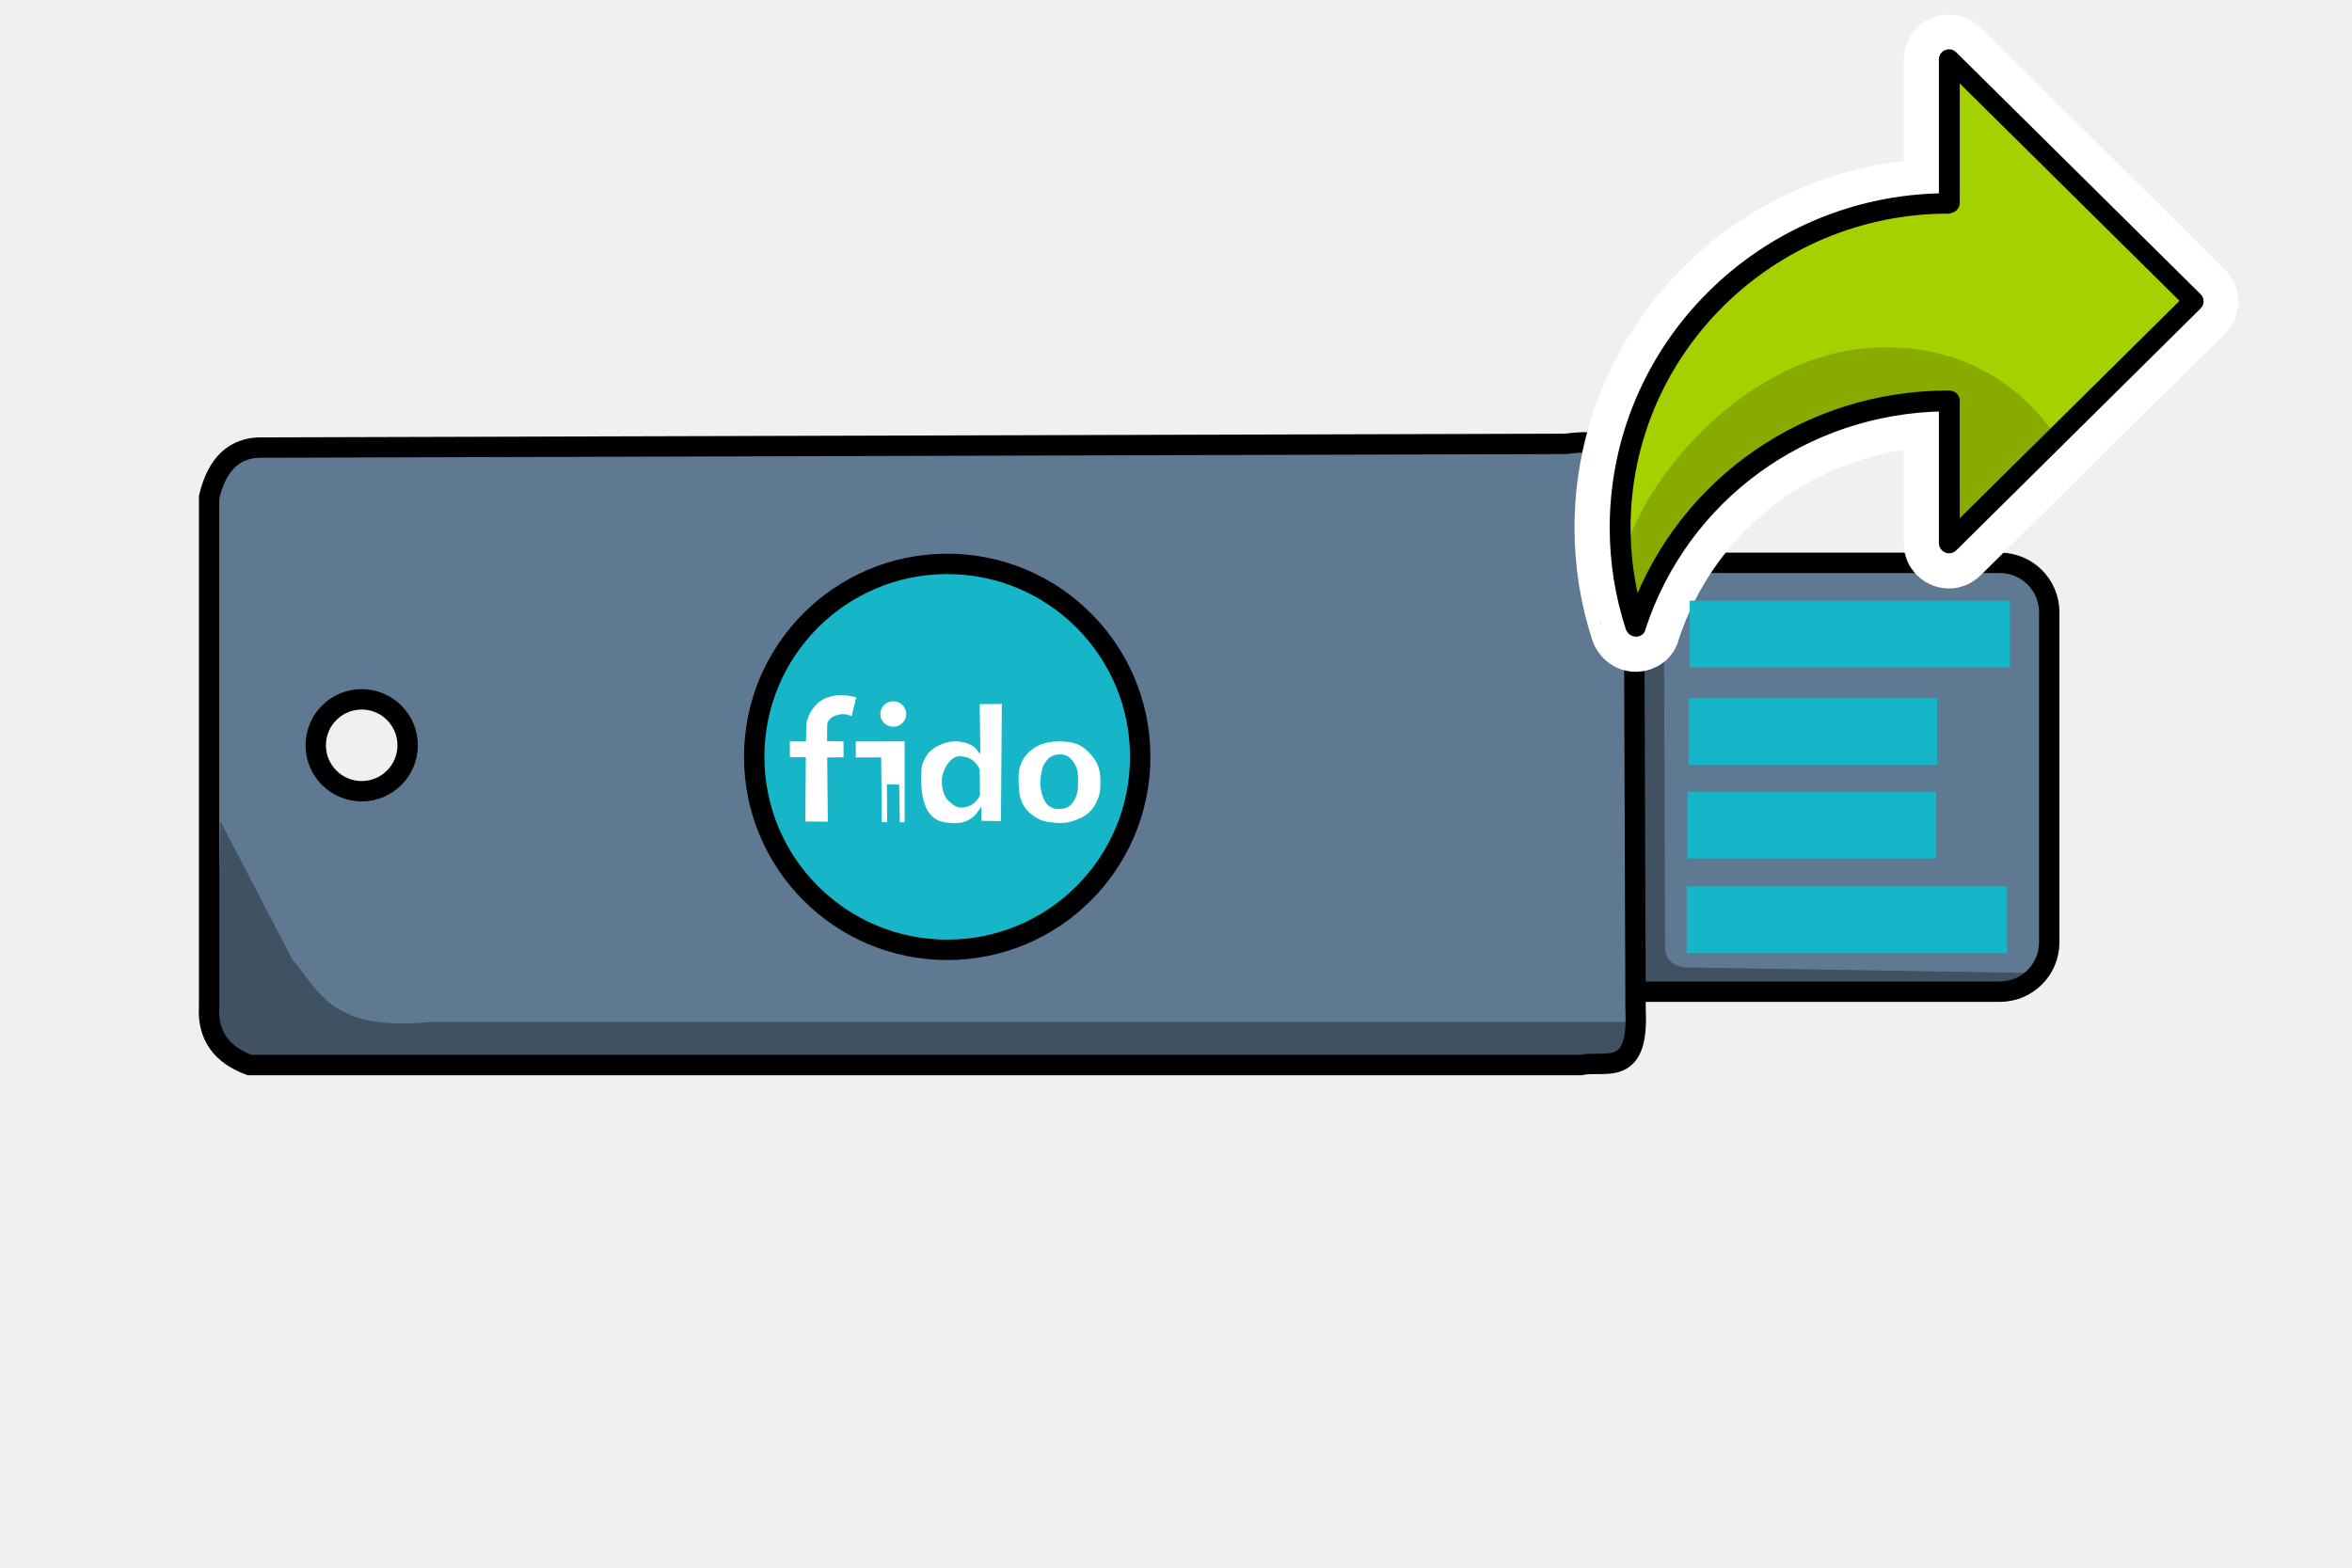
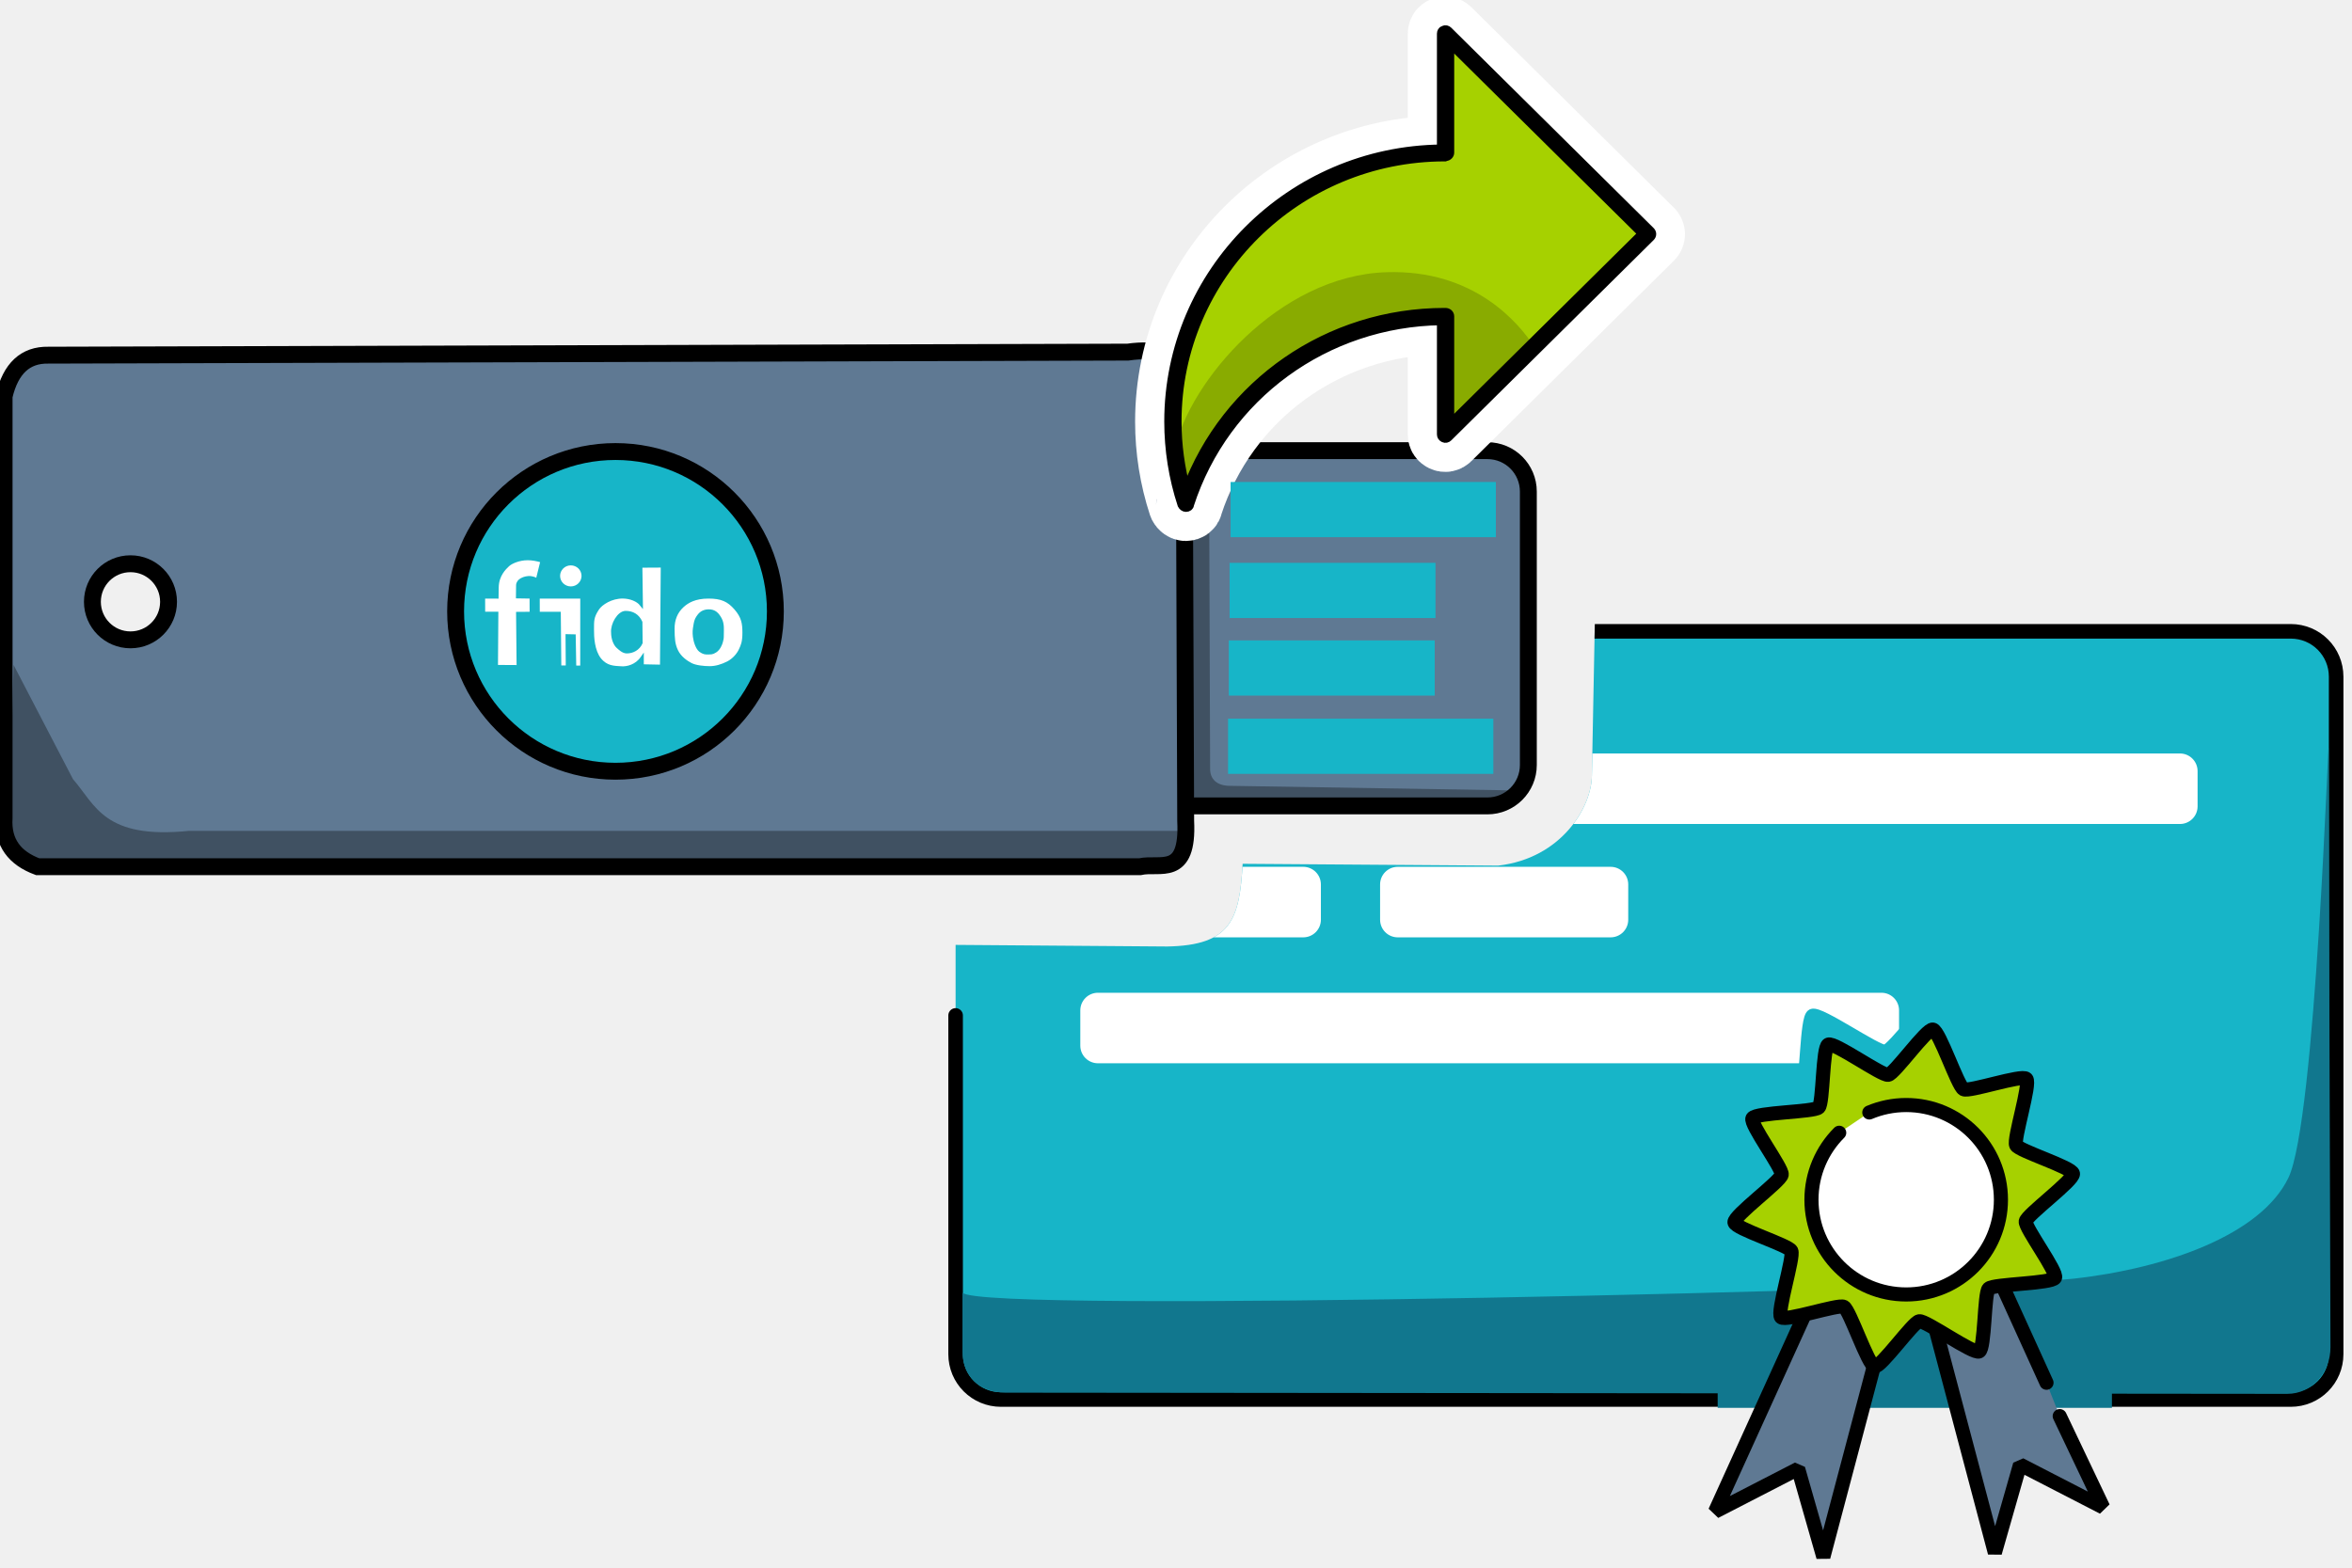
<svg xmlns="http://www.w3.org/2000/svg" version="1.1" id="Capa_1" x="0px" y="0px" viewBox="0 0 300 200" style="enable-background:new 0 0 300 200;" xml:space="preserve">
-   <defs id="defs1102" />
+   <defs id="defs1102">
+     <clipPath clipPathUnits="userSpaceOnUse" id="clipPath1634">
+       <path id="path1636" d="M 3.351,77.452 4.081,197.848 259.467,215.36 293.761,169.026 290.478,5.214 136.517,5.944 135.787,43.887 c -0.066,6.27 -6.018,16.423 -18.607,17.877 L 66.468,61.399 c -0.609,11.045 -2.314,16.192 -14.958,16.418 z" style="fill:#ffffff;stroke:none;stroke-width:1.556px;stroke-linecap:butt;stroke-linejoin:miter;stroke-opacity:1" />
+     </clipPath>
+   </defs>
  <style type="text/css" id="style815">
	.st0{fill:#5F7993;}
	.st1{fill:#17B5C8;}
	.st2{fill:#11828F;}
	.st3{fill:#405162;}
	.st4{fill:#A6D100;}
	.st5{fill:#89AB00;}
	.st6{fill:#FFFFFF;}
	.st7{fill:none;stroke:#17B5C8;stroke-width:2;stroke-miterlimit:10;}
</style>
-   <rect style="opacity:1;fill:#5f7993;fill-opacity:1;fill-rule:nonzero;stroke:none;stroke-width:2.6;stroke-linecap:round;stroke-linejoin:round;stroke-miterlimit:4;stroke-dasharray:none;stroke-dashoffset:0;stroke-opacity:1" id="rect954" width="66.317" height="54.712" x="194.972" y="71.676" ry="6.3" />
-   <path style="fill:#405162;stroke:none;stroke-width:1px;stroke-linecap:butt;stroke-linejoin:miter;stroke-opacity:1" d="m 209.894,125.227 -0.995,-52.391 3.316,-0.166 0.166,48.08 c -0.034,1.585 0.975,2.712 3.205,2.678 l 44.225,0.713 -2.082,1.534 -45.928,-0.283 z" id="path1022" />
-   <rect style="opacity:1;fill:none;fill-opacity:1;fill-rule:nonzero;stroke:#000000;stroke-width:2.6;stroke-linecap:round;stroke-linejoin:round;stroke-miterlimit:4;stroke-dasharray:none;stroke-dashoffset:0;stroke-opacity:1" id="rect954-3" width="66.317" height="54.712" x="195.066" y="71.804" ry="6.3" />
-   <path style="fill:#5f7993;stroke:none;stroke-width:2.6;stroke-linecap:butt;stroke-linejoin:miter;stroke-miterlimit:4;stroke-dasharray:none;stroke-opacity:1" clip-path="none" d="M 203.666 56.793 C 202.826 56.759 201.846 56.814 200.703 56.975 L 34.467 57.443 C 30.955 57.375 28.678 59.467 27.668 63.775 L 27.668 128.723 C 27.428 132.53 29.317 134.917 32.826 136.225 L 202.58 136.225 C 205.635 135.538 210.044 138.011 209.613 129.191 L 209.379 65.182 C 208.619 61.65 209.548 57.032 203.666 56.793 z M 47.127 89.566 A 5.862 5.862 0 0 1 52.99 95.428 A 5.862 5.862 0 0 1 47.127 101.289 A 5.862 5.862 0 0 1 41.266 95.428 A 5.862 5.862 0 0 1 47.127 89.566 z " id="path897" />
-   <path style="fill:#405162;stroke:none;stroke-width:1px;stroke-linecap:butt;stroke-linejoin:miter;stroke-opacity:1" d="m 28.136,104.807 -0.703,26.26 5.394,5.158 172.332,0.235 3.5,-6.096 H 55.1 c -13.002,1.315 -14.325,-3.939 -17.819,-7.972 z" id="path1003" />
-   <circle style="opacity:1;fill:#17b5c8;fill-opacity:1;fill-rule:nonzero;stroke:#000000;stroke-width:2.6;stroke-linecap:round;stroke-linejoin:round;stroke-miterlimit:4;stroke-dasharray:none;stroke-dashoffset:0;stroke-opacity:1" id="path952" cx="120.818" cy="96.558" r="24.619" />
-   <path style="fill:none;stroke:#000000;stroke-width:2.6;stroke-linecap:butt;stroke-linejoin:miter;stroke-miterlimit:4;stroke-dasharray:none;stroke-opacity:1" clip-path="none" d="m 202.672,56.446 c -0.84,-0.034 -1.82,0.021 -2.963,0.182 l -166.236,0.469 c -3.511,-0.068 -5.788,2.024 -6.799,6.332 v 64.947 c -0.24,3.808 1.649,6.194 5.158,7.502 H 201.586 c 3.055,-0.687 7.464,1.787 7.033,-7.033 l -0.234,-64.01 c -0.76,-3.531 0.169,-8.15 -5.713,-8.389 z M 46.133,89.22 a 5.862,5.862 0 0 1 5.863,5.861 5.862,5.862 0 0 1 -5.863,5.861 5.862,5.862 0 0 1 -5.861,-5.861 5.862,5.862 0 0 1 5.861,-5.861 z" id="path897-5" />
-   <g id="g844" transform="matrix(1.486576,0,0,1.486576,103.0471,-74.72817)">
-     <g style="stroke:#ffffff;stroke-width:16.626;stroke-linejoin:bevel;stroke-miterlimit:4;stroke-dasharray:none" id="g2734-2" transform="matrix(0.4159645,0,0,0.4159645,34.54386,54.96959)">
-       <path style="stroke:#ffffff;stroke-width:16.626;stroke-linejoin:bevel;stroke-miterlimit:4;stroke-dasharray:none" d="m 87.7,119 c -0.4,0 -0.8,-0.3 -1,-0.7 -2.2,-6.7 -3.3,-13.7 -3.3,-20.7 0,-37.2 30.4,-67.5 67.9,-67.9 V 1 c 0,-0.4 0.2,-0.8 0.6,-0.9 0.4,-0.2 0.8,-0.1 1.1,0.2 l 50.4,49.9 c 0.4,0.4 0.4,1 0,1.4 L 153,101.5 c -0.3,0.3 -0.7,0.4 -1.1,0.2 -0.4,-0.2 -0.6,-0.5 -0.6,-0.9 V 72.5 c -28.8,0.4 -53.9,18.7 -62.7,45.8 0,0.4 -0.4,0.7 -0.9,0.7 z m 64.5,-87.3 c -36.8,0 -66.7,29.6 -66.7,65.9 0,5.8 0.8,11.6 2.3,17.1 9.9,-26.6 35.4,-44.3 64.3,-44.3 h 0.2 c 0.6,0 1.1,0.4 1.1,1 v 26.9 l 48,-47.5 -48,-47.5 v 27.3 c 0,0.3 -0.1,0.5 -0.3,0.7 -0.2,0.2 -0.4,0.3 -0.7,0.3 z" id="path2732-7" />
+   <g transform="matrix(0.6426614,0,0,0.6426614,115.783,70.74053)" id="g1556" clip-path="url(#clipPath1634)">
+     <g transform="matrix(0.7242515,0,0,0.7242515,21.16363,18.57517)" id="g1134" />
+     <g style="stroke-width:0.285;stroke-miterlimit:4;stroke-dasharray:none" transform="matrix(0.5085922,0,0,0.5085922,71.5739,43.84228)" id="g2488" />
+     <path id="rect908" d="M 9.5,57.882 V 24.264 c 0,-4.994 4.02,-9.014 9.014,-9.014 h 255.972 c 4.994,0 9.014,4.02 9.014,9.014 v 134.472 c 0,4.994 -4.02,9.014 -9.014,9.014 H 18.514 c -4.994,0 -9.014,-4.02 -9.014,-9.014 V 91.5" style="opacity:1;fill:#17b5c8;fill-opacity:1;fill-rule:nonzero;stroke:#000000;stroke-width:2.891;stroke-linecap:round;stroke-linejoin:bevel;stroke-miterlimit:4;stroke-dasharray:none;stroke-dashoffset:0;stroke-opacity:1" />
+     <rect ry="3.5" y="87" x="34.25" height="14" width="162.5" id="rect910-7" style="opacity:1;fill:#ffffff;fill-opacity:1;fill-rule:nonzero;stroke:none;stroke-width:1.505;stroke-linecap:round;stroke-linejoin:bevel;stroke-miterlimit:4;stroke-dasharray:none;stroke-dashoffset:0;stroke-opacity:1" />
+     <path transform="matrix(1.217216,0,0,1.189701,-33.82544,-16.40145)" d="m 220.267,136.833 c -0.642,1.167 -12.191,1.22 -13.146,2.148 -0.904,0.879 -0.751,11.935 -1.893,12.471 -1.206,0.567 -10.58,-6.179 -11.898,-5.989 -1.249,0.18 -7.623,9.214 -8.862,8.977 -1.308,-0.25 -4.927,-11.217 -6.105,-11.839 -1.116,-0.589 -11.583,2.973 -12.446,2.054 -0.911,-0.971 2.607,-11.971 2.019,-13.167 -0.557,-1.132 -11.119,-4.403 -11.276,-5.654 -0.166,-1.322 9.146,-8.153 9.373,-9.465 0.215,-1.243 -6.407,-10.097 -5.799,-11.202 0.642,-1.167 12.191,-1.22 13.146,-2.148 0.904,-0.879 0.751,-11.935 1.893,-12.471 1.206,-0.567 10.58,6.179 11.898,5.989 1.249,-0.18 7.623,-9.214 8.862,-8.977 1.308,0.25 4.927,11.217 6.105,11.839 1.116,0.589 11.583,-2.973 12.446,-2.054 0.911,0.971 -2.607,11.971 -2.019,13.167 0.557,1.132 11.119,4.403 11.276,5.654 0.166,1.322 -9.146,8.153 -9.373,9.465 -0.215,1.243 6.407,10.097 5.799,11.202 z" id="path874-5" style="opacity:1;fill:#17b5c8;fill-opacity:1;fill-rule:nonzero;stroke:#17b5c8;stroke-width:1.907;stroke-linecap:round;stroke-linejoin:round;stroke-miterlimit:4;stroke-dasharray:none;stroke-dashoffset:0;stroke-opacity:1" />
+     <rect ry="0" y="162.146" x="160.75" height="7.25" width="78.25" id="rect969" style="opacity:1;fill:#11778e;fill-opacity:1;fill-rule:nonzero;stroke:none;stroke-width:1.757;stroke-linecap:square;stroke-linejoin:miter;stroke-miterlimit:4;stroke-dasharray:none;stroke-dashoffset:0;stroke-opacity:1" />
+     <path id="rect908-3" d="m 10.875,146.514 c 2.497,4.324 202.155,-0.68 220.606,-2.764 18.451,-2.084 37.074,-8.716 42.538,-20 5.463,-11.284 7.965,-90.105 7.981,-85.111 l 0.375,118.722 c 0.016,4.994 -3.631,9.269 -8.606,9.264 L 19.356,166.375 C 14.381,166.37 10.875,163.23 10.875,158.236" style="opacity:1;fill:#11778e;fill-opacity:1;fill-rule:nonzero;stroke:none;stroke-width:2.886;stroke-linecap:round;stroke-linejoin:bevel;stroke-miterlimit:4;stroke-dasharray:none;stroke-dashoffset:0;stroke-opacity:1" />
+     <path id="path876-3" d="m 228.639,171.041 8.625,18.125 -16.5,-8.5 -5,17.5 -13.5,-51 12.5,-7.5 11.25,24.75" style="fill:#5f7993;stroke:#000000;stroke-width:2.8;stroke-linecap:round;stroke-linejoin:bevel;stroke-miterlimit:4;stroke-dasharray:none;stroke-opacity:1" />
+     <path id="path876-3-6" d="m 182.725,140.506 -22.5,49.5 16.5,-8.5 5,17.5 13.5,-51 z" style="fill:#5f7993;stroke:#000000;stroke-width:2.8;stroke-linecap:round;stroke-linejoin:bevel;stroke-miterlimit:4;stroke-dasharray:none;stroke-opacity:1" />
+     <path id="path874" d="m 227.694,143.583 c -0.642,1.167 -12.191,1.22 -13.146,2.148 -0.904,0.879 -0.751,11.935 -1.893,12.471 -1.206,0.567 -10.58,-6.179 -11.898,-5.989 -1.249,0.18 -7.623,9.214 -8.862,8.977 -1.308,-0.25 -4.927,-11.217 -6.106,-11.839 -1.116,-0.589 -11.583,2.973 -12.446,2.054 -0.911,-0.971 2.607,-11.971 2.019,-13.167 -0.557,-1.132 -11.119,-4.403 -11.276,-5.654 -0.166,-1.322 9.146,-8.153 9.373,-9.465 0.215,-1.243 -6.407,-10.097 -5.799,-11.202 0.642,-1.167 12.191,-1.22 13.146,-2.148 0.904,-0.879 0.751,-11.935 1.893,-12.471 1.206,-0.567 10.58,6.179 11.898,5.989 1.249,-0.18 7.623,-9.214 8.862,-8.977 1.308,0.25 4.927,11.217 6.105,11.839 1.116,0.589 11.583,-2.973 12.446,-2.054 0.911,0.971 -2.607,11.971 -2.019,13.167 0.557,1.132 11.119,4.403 11.276,5.654 0.166,1.322 -9.146,8.153 -9.373,9.465 -0.215,1.243 6.407,10.097 5.799,11.202 z" style="opacity:1;fill:#a6d100;fill-opacity:1;fill-rule:nonzero;stroke:#000000;stroke-width:2.8;stroke-linecap:round;stroke-linejoin:round;stroke-miterlimit:4;stroke-dasharray:none;stroke-dashoffset:0;stroke-opacity:1" />
+     <path id="path866" d="m 190.848,110.766 c 2.249,-0.951 4.723,-1.478 7.319,-1.478 10.384,0 18.802,8.418 18.802,18.802 0,10.384 -8.418,18.802 -18.802,18.802 -10.384,0 -18.802,-8.418 -18.802,-18.802 0,-2.596 0.526,-5.069 1.478,-7.319 0.951,-2.249 2.328,-4.275 4.029,-5.976" style="opacity:1;fill:#ffffff;fill-opacity:1;fill-rule:nonzero;stroke:#000000;stroke-width:2.8;stroke-linecap:round;stroke-linejoin:round;stroke-miterlimit:4;stroke-dasharray:none;stroke-dashoffset:0;stroke-opacity:1" />
+     <rect ry="3.5" y="39.5" x="34.5" height="14" width="221.5" id="rect910" style="opacity:1;fill:#ffffff;fill-opacity:1;fill-rule:nonzero;stroke:none;stroke-width:1.757;stroke-linecap:round;stroke-linejoin:bevel;stroke-miterlimit:4;stroke-dasharray:none;stroke-dashoffset:0;stroke-opacity:1" />
+     <rect ry="3.5" y="62" x="93.75" height="14" width="49.25" id="rect910-5" style="opacity:1;fill:#ffffff;fill-opacity:1;fill-rule:nonzero;stroke:none;stroke-width:0.829;stroke-linecap:round;stroke-linejoin:bevel;stroke-miterlimit:4;stroke-dasharray:none;stroke-dashoffset:0;stroke-opacity:1" />
+     <rect ry="3.5" y="62" x="34" height="14" width="48" id="rect910-3" style="opacity:1;fill:#ffffff;fill-opacity:1;fill-rule:nonzero;stroke:none;stroke-width:0.818;stroke-linecap:round;stroke-linejoin:bevel;stroke-miterlimit:4;stroke-dasharray:none;stroke-dashoffset:0;stroke-opacity:1" />
+   </g>
+   <g id="g1518" transform="matrix(0.8283438,0,0,0.8283438,-21.57268,-1.984706)">
+     <rect ry="6.3" y="71.676" x="194.972" height="54.712" width="66.317" id="rect954" style="opacity:1;fill:#5f7993;fill-opacity:1;fill-rule:nonzero;stroke:none;stroke-width:2.6;stroke-linecap:round;stroke-linejoin:round;stroke-miterlimit:4;stroke-dasharray:none;stroke-dashoffset:0;stroke-opacity:1" />
+     <path id="path1022" d="m 209.894,125.227 -0.995,-52.391 3.316,-0.166 0.166,48.08 c -0.034,1.585 0.975,2.712 3.205,2.678 l 44.225,0.713 -2.082,1.534 -45.928,-0.283 z" style="fill:#405162;stroke:none;stroke-width:1px;stroke-linecap:butt;stroke-linejoin:miter;stroke-opacity:1" />
+     <rect ry="6.3" y="71.804" x="195.066" height="54.712" width="66.317" id="rect954-3" style="opacity:1;fill:none;fill-opacity:1;fill-rule:nonzero;stroke:#000000;stroke-width:2.6;stroke-linecap:round;stroke-linejoin:round;stroke-miterlimit:4;stroke-dasharray:none;stroke-dashoffset:0;stroke-opacity:1" />
+     <path id="path897" d="m 203.666,56.793 c -0.84,-0.034 -1.82,0.021 -2.963,0.182 l -166.236,0.469 c -3.511,-0.068 -5.788,2.024 -6.799,6.332 v 64.947 c -0.24,3.808 1.649,6.194 5.158,7.502 H 202.58 c 3.055,-0.687 7.464,1.787 7.033,-7.033 l -0.234,-64.01 c -0.76,-3.531 0.169,-8.15 -5.713,-8.389 z M 47.127,89.566 a 5.862,5.862 0 0 1 5.863,5.861 5.862,5.862 0 0 1 -5.863,5.861 5.862,5.862 0 0 1 -5.861,-5.861 5.862,5.862 0 0 1 5.861,-5.861 z" clip-path="none" style="fill:#5f7993;stroke:none;stroke-width:2.6;stroke-linecap:butt;stroke-linejoin:miter;stroke-miterlimit:4;stroke-dasharray:none;stroke-opacity:1" />
+     <path id="path1003" d="m 28.136,104.807 -0.703,26.26 5.394,5.158 172.332,0.235 3.5,-6.096 H 55.1 c -13.002,1.315 -14.325,-3.939 -17.819,-7.972 z" style="fill:#405162;stroke:none;stroke-width:1px;stroke-linecap:butt;stroke-linejoin:miter;stroke-opacity:1" />
+     <circle r="24.619" cy="96.558" cx="120.818" id="path952" style="opacity:1;fill:#17b5c8;fill-opacity:1;fill-rule:nonzero;stroke:#000000;stroke-width:2.6;stroke-linecap:round;stroke-linejoin:round;stroke-miterlimit:4;stroke-dasharray:none;stroke-dashoffset:0;stroke-opacity:1" />
+     <path id="path897-5" d="m 202.672,56.446 c -0.84,-0.034 -1.82,0.021 -2.963,0.182 l -166.236,0.469 c -3.511,-0.068 -5.788,2.024 -6.799,6.332 v 64.947 c -0.24,3.808 1.649,6.194 5.158,7.502 H 201.586 c 3.055,-0.687 7.464,1.787 7.033,-7.033 l -0.234,-64.01 c -0.76,-3.531 0.169,-8.15 -5.713,-8.389 z M 46.133,89.22 a 5.862,5.862 0 0 1 5.863,5.861 5.862,5.862 0 0 1 -5.863,5.861 5.862,5.862 0 0 1 -5.861,-5.861 5.862,5.862 0 0 1 5.861,-5.861 z" clip-path="none" style="fill:none;stroke:#000000;stroke-width:2.6;stroke-linecap:butt;stroke-linejoin:miter;stroke-miterlimit:4;stroke-dasharray:none;stroke-opacity:1" />
+     <g transform="matrix(1.486576,0,0,1.486576,103.0471,-74.72817)" id="g844">
+       <g transform="matrix(0.4159645,0,0,0.4159645,34.54386,54.96959)" id="g2734-2" style="stroke:#ffffff;stroke-width:16.626;stroke-linejoin:bevel;stroke-miterlimit:4;stroke-dasharray:none">
+         <path id="path2732-7" d="m 87.7,119 c -0.4,0 -0.8,-0.3 -1,-0.7 -2.2,-6.7 -3.3,-13.7 -3.3,-20.7 0,-37.2 30.4,-67.5 67.9,-67.9 V 1 c 0,-0.4 0.2,-0.8 0.6,-0.9 0.4,-0.2 0.8,-0.1 1.1,0.2 l 50.4,49.9 c 0.4,0.4 0.4,1 0,1.4 L 153,101.5 c -0.3,0.3 -0.7,0.4 -1.1,0.2 -0.4,-0.2 -0.6,-0.5 -0.6,-0.9 V 72.5 c -28.8,0.4 -53.9,18.7 -62.7,45.8 0,0.4 -0.4,0.7 -0.9,0.7 z m 64.5,-87.3 c -36.8,0 -66.7,29.6 -66.7,65.9 0,5.8 0.8,11.6 2.3,17.1 9.9,-26.6 35.4,-44.3 64.3,-44.3 h 0.2 c 0.6,0 1.1,0.4 1.1,1 v 26.9 l 48,-47.5 -48,-47.5 v 27.3 c 0,0.3 -0.1,0.5 -0.3,0.7 -0.2,0.2 -0.4,0.3 -0.7,0.3 z" style="stroke:#ffffff;stroke-width:16.626;stroke-linejoin:bevel;stroke-miterlimit:4;stroke-dasharray:none" />
+       </g>
+       <path style="fill:#a6d100;stroke-width:0.1;stroke-miterlimit:4;stroke-dasharray:none" id="path2690" d="M 118.922,76.129 97.957,55.373 v 12.354 c -0.042,0 -0.083,0 -0.083,0 -15.515,0 -28.119,12.479 -28.119,27.828 0,2.953 0.458,5.824 1.331,8.486 3.619,-11.231 14.226,-19.342 26.788,-19.342 0.042,0 0.083,0 0.083,0 v 12.188 z" class="st4" />
+       <path style="fill:#89ab00;stroke-width:0.416" id="path2692" d="M 107.108,87.776 C 105.528,85.364 100.91,79.79 91.842,80.081 80.653,80.414 71.377,91.478 69.88,98.467 c 0.166,1.456 0.416,2.87 0.79,4.243 1.04,-2.163 7.155,-14.143 15.64,-15.682 0.083,0 0.166,-0.042 0.25,-0.042 3.453,-1.497 7.238,-2.329 11.273,-2.329 0.042,0 0.083,0 0.083,0 v 12.188 z" class="st5" />
+       <g transform="matrix(0.4159645,0,0,0.4159645,34.56415,54.95672)" id="g2734" style="stroke:#000000;stroke-width:2.202;stroke-miterlimit:4;stroke-dasharray:none">
+         <path id="path2732" d="m 87.7,119 c -0.4,0 -0.8,-0.3 -1,-0.7 -2.2,-6.7 -3.3,-13.7 -3.3,-20.7 0,-37.2 30.4,-67.5 67.9,-67.9 V 1 c 0,-0.4 0.2,-0.8 0.6,-0.9 0.4,-0.2 0.8,-0.1 1.1,0.2 l 50.4,49.9 c 0.4,0.4 0.4,1 0,1.4 L 153,101.5 c -0.3,0.3 -0.7,0.4 -1.1,0.2 -0.4,-0.2 -0.6,-0.5 -0.6,-0.9 V 72.5 c -28.8,0.4 -53.9,18.7 -62.7,45.8 0,0.4 -0.4,0.7 -0.9,0.7 z m 64.5,-87.3 c -36.8,0 -66.7,29.6 -66.7,65.9 0,5.8 0.8,11.6 2.3,17.1 9.9,-26.6 35.4,-44.3 64.3,-44.3 h 0.2 c 0.6,0 1.1,0.4 1.1,1 v 26.9 l 48,-47.5 -48,-47.5 v 27.3 c 0,0.3 -0.1,0.5 -0.3,0.7 -0.2,0.2 -0.4,0.3 -0.7,0.3 z" style="stroke:#000000;stroke-width:2.202;stroke-miterlimit:4;stroke-dasharray:none" />
+       </g>
    </g>
-     <path class="st4" d="M 118.922,76.129 97.957,55.373 v 12.354 c -0.042,0 -0.083,0 -0.083,0 -15.515,0 -28.119,12.479 -28.119,27.828 0,2.953 0.458,5.824 1.331,8.486 3.619,-11.231 14.226,-19.342 26.788,-19.342 0.042,0 0.083,0 0.083,0 v 12.188 z" id="path2690" style="fill:#a6d100;stroke-width:0.1;stroke-miterlimit:4;stroke-dasharray:none" />
-     <path class="st5" d="M 107.108,87.776 C 105.528,85.364 100.91,79.79 91.842,80.081 80.653,80.414 71.377,91.478 69.88,98.467 c 0.166,1.456 0.416,2.87 0.79,4.243 1.04,-2.163 7.155,-14.143 15.64,-15.682 0.083,0 0.166,-0.042 0.25,-0.042 3.453,-1.497 7.238,-2.329 11.273,-2.329 0.042,0 0.083,0 0.083,0 v 12.188 z" id="path2692" style="fill:#89ab00;stroke-width:0.416" />
-     <g style="stroke:#000000;stroke-width:2.202;stroke-miterlimit:4;stroke-dasharray:none" id="g2734" transform="matrix(0.4159645,0,0,0.4159645,34.56415,54.95672)">
-       <path style="stroke:#000000;stroke-width:2.202;stroke-miterlimit:4;stroke-dasharray:none" d="m 87.7,119 c -0.4,0 -0.8,-0.3 -1,-0.7 -2.2,-6.7 -3.3,-13.7 -3.3,-20.7 0,-37.2 30.4,-67.5 67.9,-67.9 V 1 c 0,-0.4 0.2,-0.8 0.6,-0.9 0.4,-0.2 0.8,-0.1 1.1,0.2 l 50.4,49.9 c 0.4,0.4 0.4,1 0,1.4 L 153,101.5 c -0.3,0.3 -0.7,0.4 -1.1,0.2 -0.4,-0.2 -0.6,-0.5 -0.6,-0.9 V 72.5 c -28.8,0.4 -53.9,18.7 -62.7,45.8 0,0.4 -0.4,0.7 -0.9,0.7 z m 64.5,-87.3 c -36.8,0 -66.7,29.6 -66.7,65.9 0,5.8 0.8,11.6 2.3,17.1 9.9,-26.6 35.4,-44.3 64.3,-44.3 h 0.2 c 0.6,0 1.1,0.4 1.1,1 v 26.9 l 48,-47.5 -48,-47.5 v 27.3 c 0,0.3 -0.1,0.5 -0.3,0.7 -0.2,0.2 -0.4,0.3 -0.7,0.3 z" id="path2732" />
+     <g style="fill:#ffffff" transform="matrix(0.4829145,0,0,0.4829145,45.96469,-88.32778)" id="g895">
+       <g aria-label="fido" transform="translate(75.49824,445.9554)" style="font-style:normal;font-variant:normal;font-weight:normal;font-stretch:normal;font-size:64px;line-height:1.25;font-family:Garuda;-inkscape-font-specification:Garuda;letter-spacing:0px;word-spacing:0px;fill:#ffffff;fill-opacity:1;stroke:none" id="flowRoot834">
+         <path d="m 49.564,-73.256 c -0.747,0.422 -1.247,1.039 -1.256,1.844 l -0.041,3.666 4.339,0.066 0.027,5.199 -4.324,0.032 0.166,16.966 -6.943,-0.041 0.124,-16.966 h -4.201 l -0.02,-5.2 4.287,0.022 0.049,-3.105 c 0.062,-3.922 2.466,-6.181 3.445,-7.093 0.979,-0.911 3.46,-2.05 6.305,-2.05 1.316,0 2.915,0.254 4.551,0.758 l -1.493,6.054 c -0.682,-0.375 -1.043,-0.563 -2.015,-0.734 -0.972,-0.172 -2.251,0.16 -2.999,0.581 z" style="font-size:53.333px;fill:#ffffff;stroke:#17b5c8" id="path842" />
+         <path d="M 61.733,-45.358 61.567,-62.471 H 54.865 l -0.012,-5.201 13.919,-0.015 -0.012,22.371 c -0.835,-0.004 -1.472,-0.009 -2.262,-0.016 l -0.174,-9.953 -2.246,-0.047 0.075,9.984 c -0.876,-0.002 -1.544,-0.005 -2.42,-0.01 z" style="font-size:53.333px;fill:#ffffff;stroke:#17b5c8" id="path844" />
+         <path d="m 81.367,-45.091 c -2.332,-0.16 -4.754,-0.066 -6.923,-2.768 -2.133,-2.738 -2.311,-7.111 -2.288,-9.447 0.026,-2.716 -0.156,-3.962 1.702,-6.723 1.038,-1.542 4.237,-3.736 8.076,-3.668 2.324,0.041 4.666,0.953 5.81,2.406 l -0.166,-12.244 6.861,-0.041 -0.249,31.969 -6.156,-0.124 v -2.626 c -1.849,2.702 -4.779,3.396 -6.667,3.266 z m 6.223,-14.568 c -0.967,-2.135 -2.684,-3.106 -4.858,-3.102 -2.174,0.004 -4.362,3.766 -4.13,6.408 0,2.07 0.801,3.772 1.559,4.471 0.744,0.686 1.784,1.672 2.904,1.687 1.877,0.025 3.728,-0.955 4.596,-2.871 z" style="font-size:53.333px;fill:#ffffff;stroke:#17b5c8" id="path846" />
+         <path d="m 109.577,-45.132 c -1.915,0 -4.569,-0.271 -6.068,-1.055 -1.5,-0.785 -3.508,-2.187 -4.535,-4.329 -1.026,-2.142 -1.094,-4.01 -1.125,-6.997 -0.031,-2.955 0.961,-5.41 2.957,-7.262 1.595,-1.479 3.998,-2.912 8.344,-2.912 4.172,-1.46e-4 6.395,1.009 8.688,3.658 2.293,2.649 2.638,4.731 2.638,7.718 0,2.987 -0.499,4.091 -1.179,5.546 -0.68,1.455 -2.099,3.134 -3.954,4.08 -1.856,0.946 -3.852,1.552 -5.766,1.552 z m -0.489,-18.121 c -2.053,0.083 -2.809,1.235 -3.378,2.054 -0.57,0.819 -0.722,1.694 -0.902,2.815 -0.181,1.121 -0.303,1.814 -0.12,3.358 0.183,1.544 0.898,3.71 1.904,4.432 1.007,0.723 1.595,0.775 2.496,0.734 0.901,-0.041 1.2,0.088 2.283,-0.598 1.083,-0.686 1.744,-2.281 1.923,-3.074 0.179,-0.793 0.251,-0.745 0.251,-2.156 0,-1.411 0.227,-3.382 -0.604,-4.925 -0.831,-1.543 -1.8,-2.723 -3.853,-2.64 z" style="font-size:53.333px;fill:#ffffff;stroke:#17b5c8" id="path848" />
+       </g>
+       <ellipse style="opacity:1;fill:#ffffff;fill-opacity:1;fill-rule:nonzero;stroke:#17b5c8;stroke-width:0.782;stroke-linecap:round;stroke-linejoin:round;stroke-miterlimit:4;stroke-dasharray:none;stroke-dashoffset:0;stroke-opacity:1" id="path863" cx="140.758" cy="371.534" rx="3.809" ry="3.747" />
    </g>
+     <rect ry="0" y="76.629" x="215.531" height="8.501" width="40.849" id="rect956" style="opacity:1;fill:#17b5c8;fill-opacity:1;fill-rule:nonzero;stroke:none;stroke-width:2.6;stroke-linecap:round;stroke-linejoin:round;stroke-miterlimit:4;stroke-dasharray:none;stroke-dashoffset:0;stroke-opacity:1" />
+     <rect ry="0" y="113.082" x="215.144" height="8.501" width="40.849" id="rect956-3" style="opacity:1;fill:#17b5c8;fill-opacity:1;fill-rule:nonzero;stroke:none;stroke-width:2.6;stroke-linecap:round;stroke-linejoin:round;stroke-miterlimit:4;stroke-dasharray:none;stroke-dashoffset:0;stroke-opacity:1" />
+     <rect ry="0" y="89.081" x="215.379" height="8.501" width="31.705" id="rect956-3-6" style="opacity:1;fill:#17b5c8;fill-opacity:1;fill-rule:nonzero;stroke:none;stroke-width:2.291;stroke-linecap:round;stroke-linejoin:round;stroke-miterlimit:4;stroke-dasharray:none;stroke-dashoffset:0;stroke-opacity:1" />
+     <rect ry="0" y="101.025" x="215.261" height="8.501" width="31.705" id="rect956-3-6-7" style="opacity:1;fill:#17b5c8;fill-opacity:1;fill-rule:nonzero;stroke:none;stroke-width:2.291;stroke-linecap:round;stroke-linejoin:round;stroke-miterlimit:4;stroke-dasharray:none;stroke-dashoffset:0;stroke-opacity:1" />
  </g>
-   <g id="g895" transform="matrix(0.4829145,0,0,0.4829145,45.96469,-88.32778)" style="fill:#ffffff">
-     <g id="flowRoot834" style="font-style:normal;font-variant:normal;font-weight:normal;font-stretch:normal;font-size:64px;line-height:1.25;font-family:Garuda;-inkscape-font-specification:Garuda;letter-spacing:0px;word-spacing:0px;fill:#ffffff;fill-opacity:1;stroke:none" transform="translate(75.49824,445.9554)" aria-label="fido">
-       <path id="path842" style="font-size:53.333px;fill:#ffffff;stroke:#17b5c8" d="m 49.564,-73.256 c -0.747,0.422 -1.247,1.039 -1.256,1.844 l -0.041,3.666 4.339,0.066 0.027,5.199 -4.324,0.032 0.166,16.966 -6.943,-0.041 0.124,-16.966 h -4.201 l -0.02,-5.2 4.287,0.022 0.049,-3.105 c 0.062,-3.922 2.466,-6.181 3.445,-7.093 0.979,-0.911 3.46,-2.05 6.305,-2.05 1.316,0 2.915,0.254 4.551,0.758 l -1.493,6.054 c -0.682,-0.375 -1.043,-0.563 -2.015,-0.734 -0.972,-0.172 -2.251,0.16 -2.999,0.581 z" />
-       <path id="path844" style="font-size:53.333px;fill:#ffffff;stroke:#17b5c8" d="M 61.733,-45.358 61.567,-62.471 H 54.865 l -0.012,-5.201 13.919,-0.015 -0.012,22.371 c -0.835,-0.004 -1.472,-0.009 -2.262,-0.016 l -0.174,-9.953 -2.246,-0.047 0.075,9.984 c -0.876,-0.002 -1.544,-0.005 -2.42,-0.01 z" />
-       <path id="path846" style="font-size:53.333px;fill:#ffffff;stroke:#17b5c8" d="m 81.367,-45.091 c -2.332,-0.16 -4.754,-0.066 -6.923,-2.768 -2.133,-2.738 -2.311,-7.111 -2.288,-9.447 0.026,-2.716 -0.156,-3.962 1.702,-6.723 1.038,-1.542 4.237,-3.736 8.076,-3.668 2.324,0.041 4.666,0.953 5.81,2.406 l -0.166,-12.244 6.861,-0.041 -0.249,31.969 -6.156,-0.124 v -2.626 c -1.849,2.702 -4.779,3.396 -6.667,3.266 z m 6.223,-14.568 c -0.967,-2.135 -2.684,-3.106 -4.858,-3.102 -2.174,0.004 -4.362,3.766 -4.13,6.408 0,2.07 0.801,3.772 1.559,4.471 0.744,0.686 1.784,1.672 2.904,1.687 1.877,0.025 3.728,-0.955 4.596,-2.871 z" />
-       <path id="path848" style="font-size:53.333px;fill:#ffffff;stroke:#17b5c8" d="m 109.577,-45.132 c -1.915,0 -4.569,-0.271 -6.068,-1.055 -1.5,-0.785 -3.508,-2.187 -4.535,-4.329 -1.026,-2.142 -1.094,-4.01 -1.125,-6.997 -0.031,-2.955 0.961,-5.41 2.957,-7.262 1.595,-1.479 3.998,-2.912 8.344,-2.912 4.172,-1.46e-4 6.395,1.009 8.688,3.658 2.293,2.649 2.638,4.731 2.638,7.718 0,2.987 -0.499,4.091 -1.179,5.546 -0.68,1.455 -2.099,3.134 -3.954,4.08 -1.856,0.946 -3.852,1.552 -5.766,1.552 z m -0.489,-18.121 c -2.053,0.083 -2.809,1.235 -3.378,2.054 -0.57,0.819 -0.722,1.694 -0.902,2.815 -0.181,1.121 -0.303,1.814 -0.12,3.358 0.183,1.544 0.898,3.71 1.904,4.432 1.007,0.723 1.595,0.775 2.496,0.734 0.901,-0.041 1.2,0.088 2.283,-0.598 1.083,-0.686 1.744,-2.281 1.923,-3.074 0.179,-0.793 0.251,-0.745 0.251,-2.156 0,-1.411 0.227,-3.382 -0.604,-4.925 -0.831,-1.543 -1.8,-2.723 -3.853,-2.64 z" />
-     </g>
-     <ellipse ry="3.747" rx="3.809" cy="371.534" cx="140.758" id="path863" style="opacity:1;fill:#ffffff;fill-opacity:1;fill-rule:nonzero;stroke:#17b5c8;stroke-width:0.782;stroke-linecap:round;stroke-linejoin:round;stroke-miterlimit:4;stroke-dasharray:none;stroke-dashoffset:0;stroke-opacity:1" />
-   </g>
-   <rect style="opacity:1;fill:#17b5c8;fill-opacity:1;fill-rule:nonzero;stroke:none;stroke-width:2.6;stroke-linecap:round;stroke-linejoin:round;stroke-miterlimit:4;stroke-dasharray:none;stroke-dashoffset:0;stroke-opacity:1" id="rect956" width="40.849" height="8.501" x="215.531" y="76.629" ry="0" />
-   <rect style="opacity:1;fill:#17b5c8;fill-opacity:1;fill-rule:nonzero;stroke:none;stroke-width:2.6;stroke-linecap:round;stroke-linejoin:round;stroke-miterlimit:4;stroke-dasharray:none;stroke-dashoffset:0;stroke-opacity:1" id="rect956-3" width="40.849" height="8.501" x="215.144" y="113.082" ry="0" />
-   <rect style="opacity:1;fill:#17b5c8;fill-opacity:1;fill-rule:nonzero;stroke:none;stroke-width:2.291;stroke-linecap:round;stroke-linejoin:round;stroke-miterlimit:4;stroke-dasharray:none;stroke-dashoffset:0;stroke-opacity:1" id="rect956-3-6" width="31.705" height="8.501" x="215.379" y="89.081" ry="0" />
-   <rect style="opacity:1;fill:#17b5c8;fill-opacity:1;fill-rule:nonzero;stroke:none;stroke-width:2.291;stroke-linecap:round;stroke-linejoin:round;stroke-miterlimit:4;stroke-dasharray:none;stroke-dashoffset:0;stroke-opacity:1" id="rect956-3-6-7" width="31.705" height="8.501" x="215.261" y="101.025" ry="0" />
</svg>
